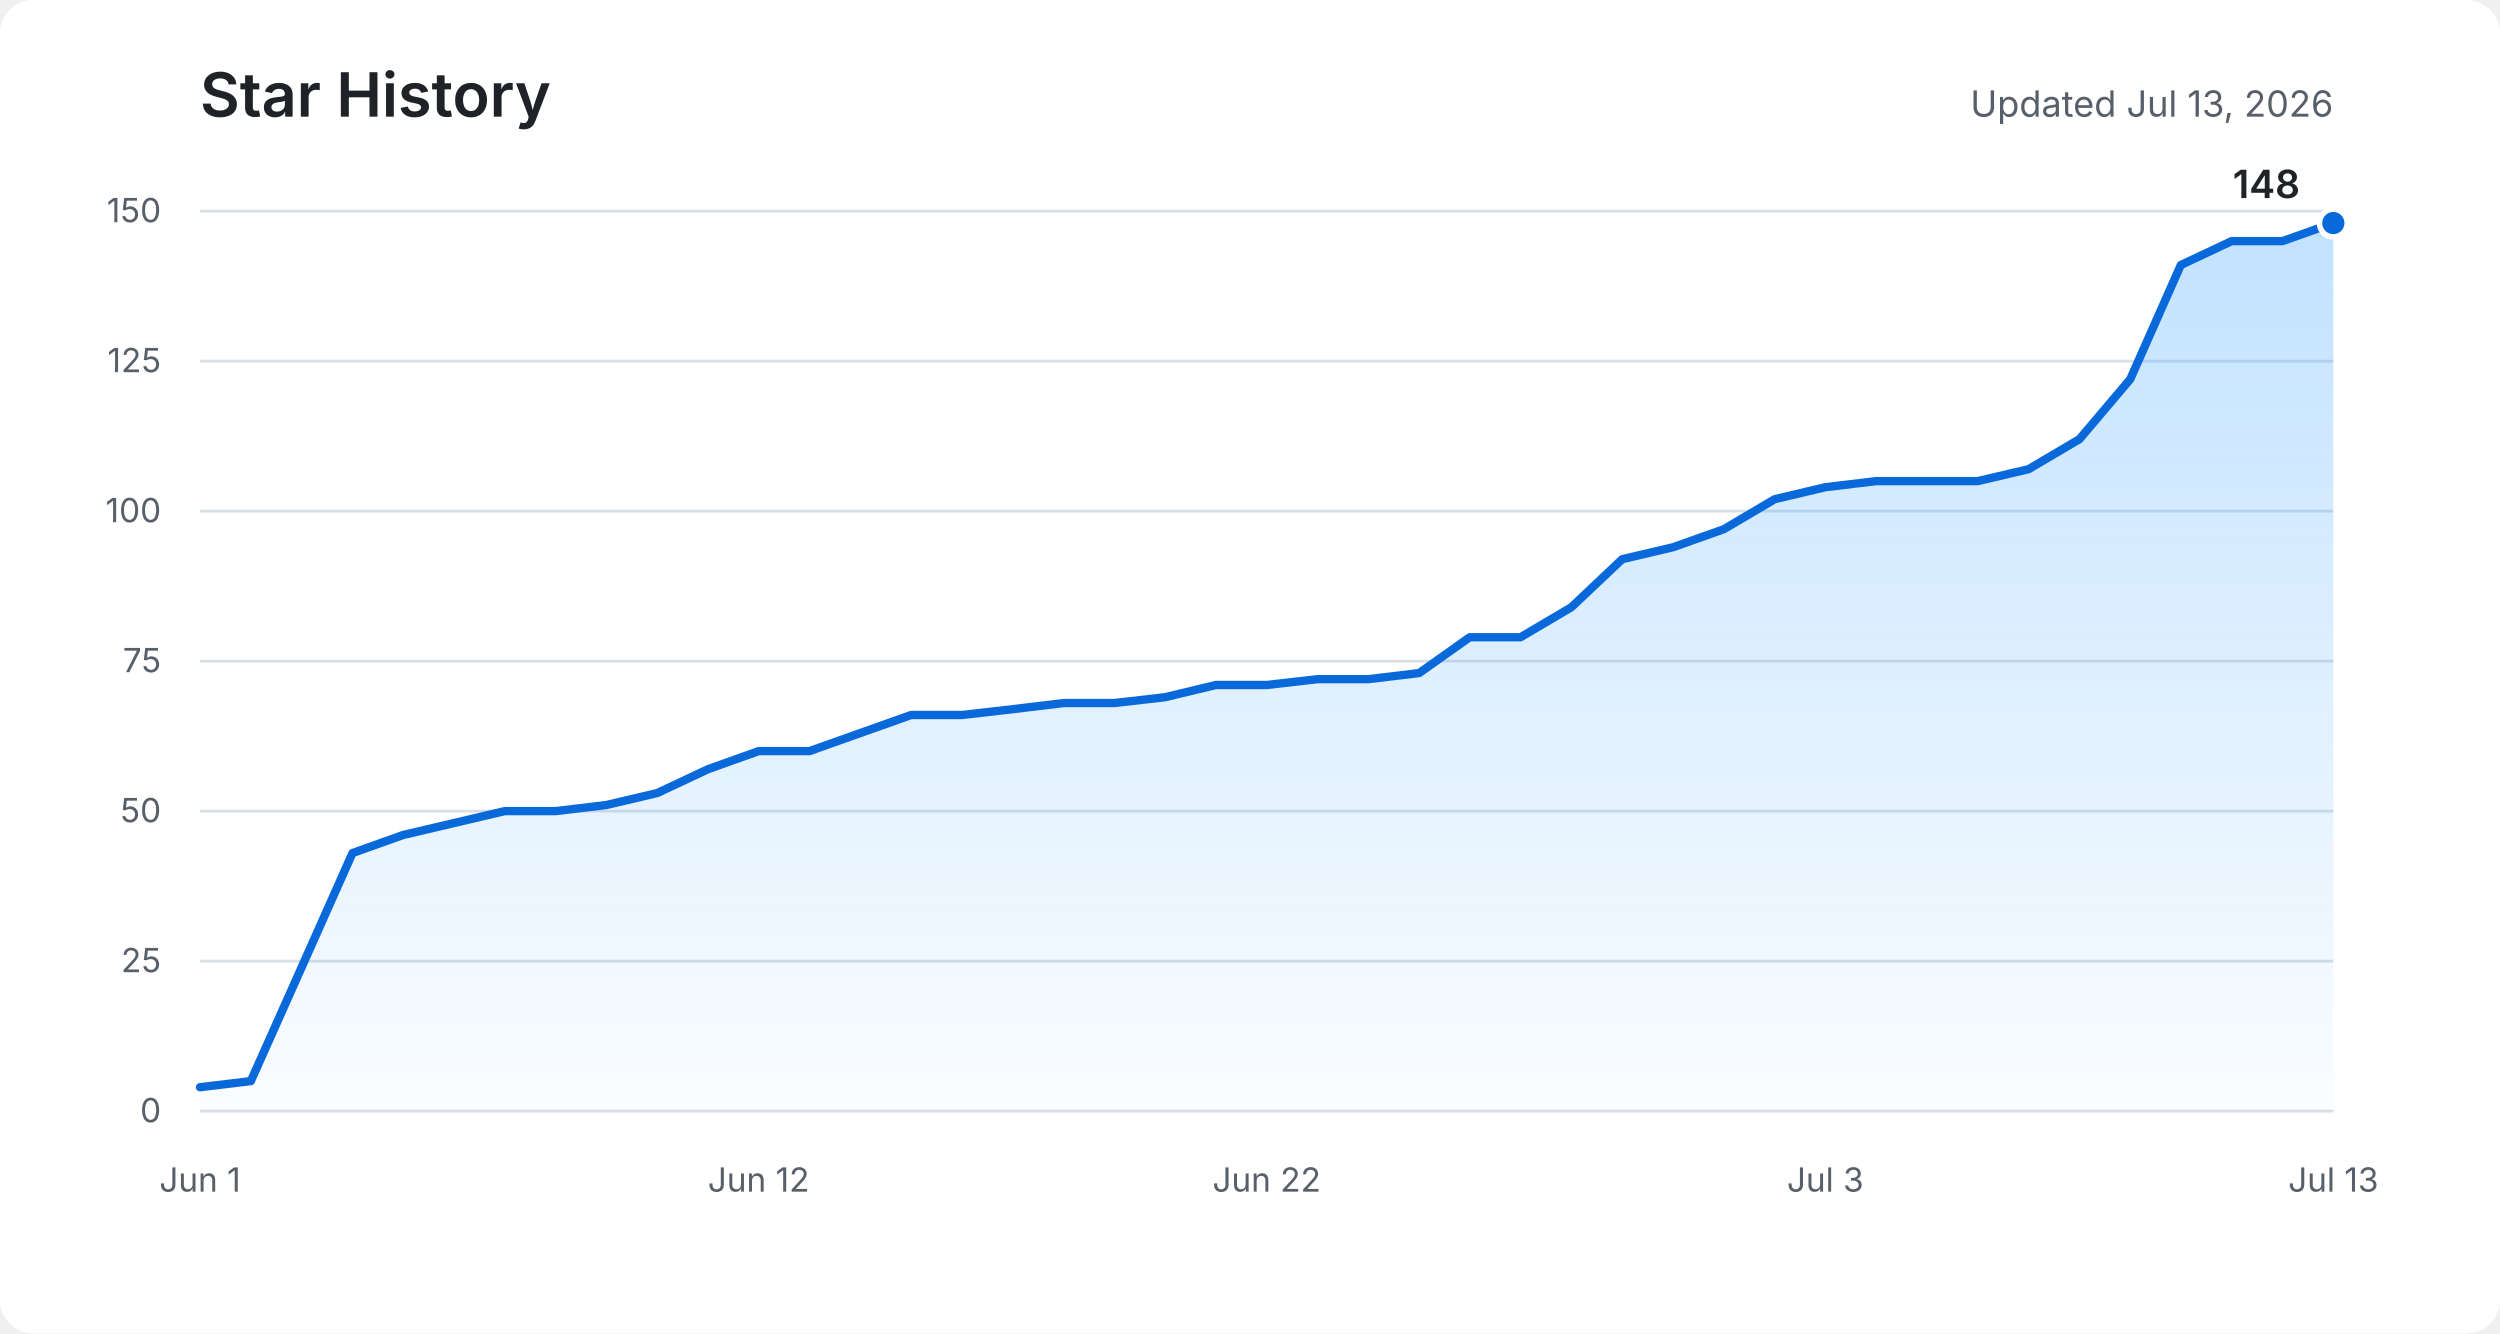
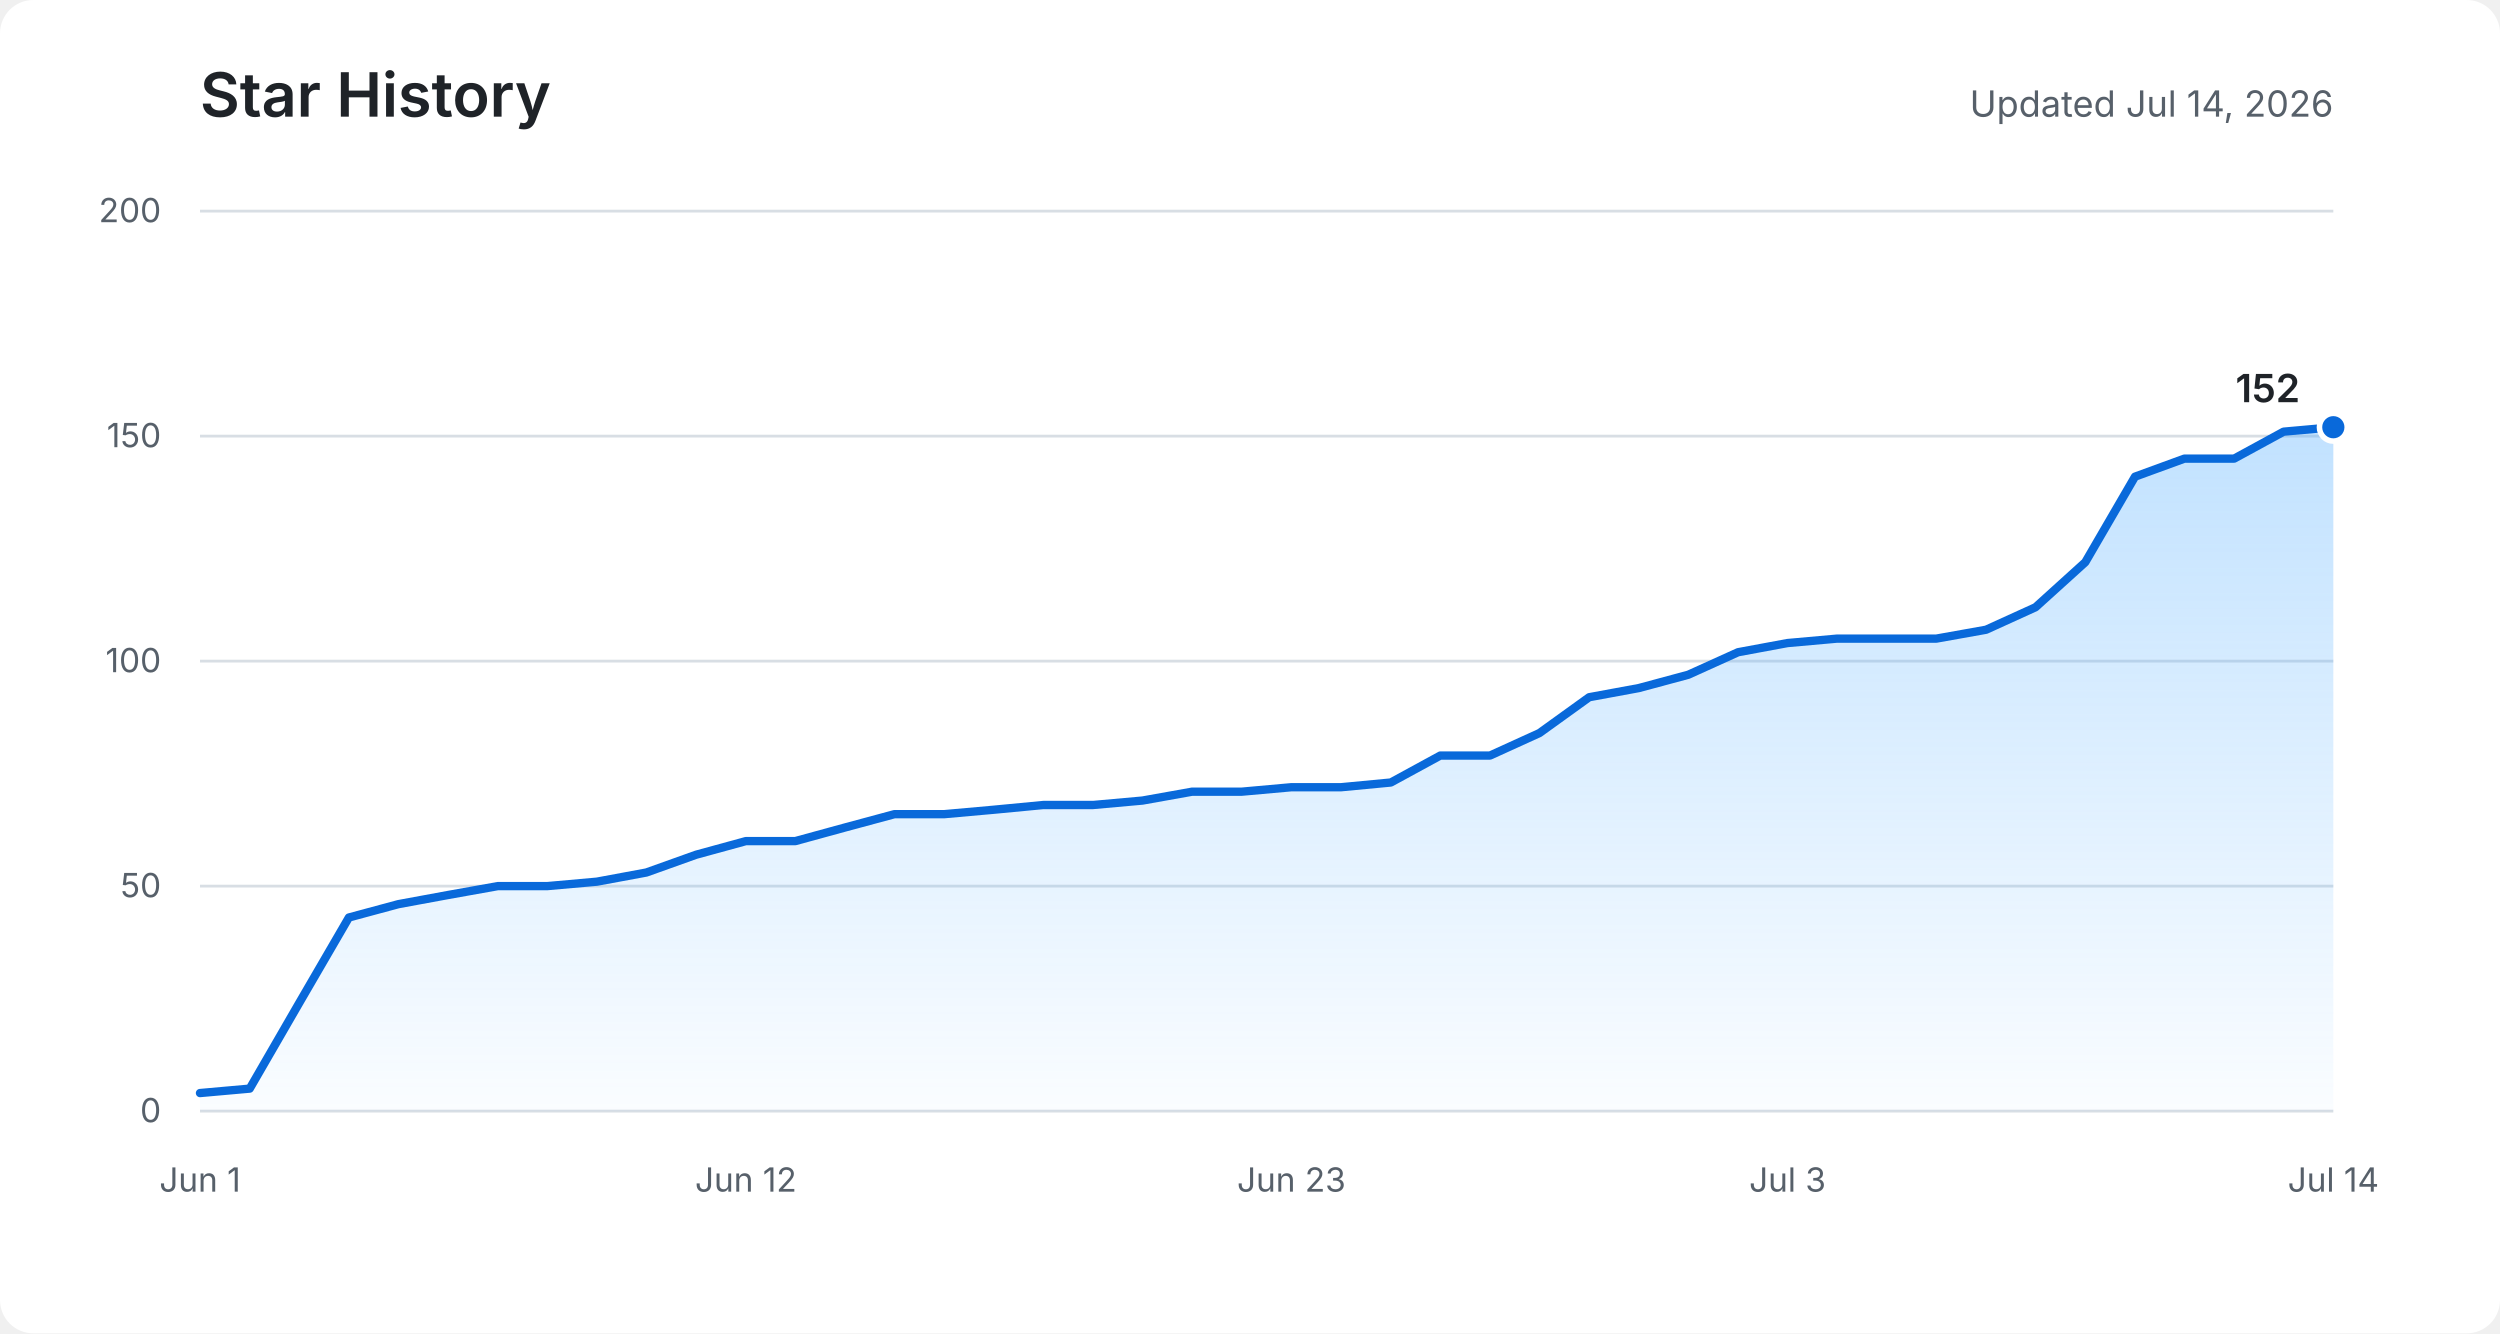
<svg xmlns="http://www.w3.org/2000/svg" role="img" aria-labelledby="title description" viewBox="0 0 900 480">
  <defs>
    <linearGradient id="area" x1="0" y1="0" x2="0" y2="1">
      <stop offset="0%" stop-color="#54aeff" stop-opacity="0.36" />
      <stop offset="100%" stop-color="#54aeff" stop-opacity="0.03" />
    </linearGradient>
  </defs>
  <rect fill="#ffffff" width="900" height="480" rx="12" />
  <text fill="#1f2328" x="72" y="42" font-family="-apple-system, BlinkMacSystemFont, Segoe UI, sans-serif" font-size="22" font-weight="600">Star History</text>
-   <text fill="#57606a" x="840" y="42" text-anchor="end" font-family="-apple-system, BlinkMacSystemFont, Segoe UI, sans-serif" font-size="13">Updated Jul 13, 2026</text>
+   <text fill="#57606a" x="840" y="42" text-anchor="end" font-family="-apple-system, BlinkMacSystemFont, Segoe UI, sans-serif" font-size="13">Updated Jul 14, 2026</text>
  <g fill="none" stroke="#d8dee4" stroke-width="1">
    <path d="M72 400H840" />
-     <path d="M72 346H840" />
-     <path d="M72 292H840" />
+     <path d="M72 319H840" />
    <path d="M72 238H840" />
-     <path d="M72 184H840" />
-     <path d="M72 130H840" />
+     <path d="M72 157H840" />
    <path d="M72 76H840" />
  </g>
  <g fill="#57606a" font-family="-apple-system, BlinkMacSystemFont, Segoe UI, sans-serif" font-size="12">
    <text x="58" y="404" text-anchor="end">0</text>
-     <text x="58" y="350" text-anchor="end">25</text>
-     <text x="58" y="296" text-anchor="end">50</text>
-     <text x="58" y="242" text-anchor="end">75</text>
-     <text x="58" y="188" text-anchor="end">100</text>
-     <text x="58" y="134" text-anchor="end">125</text>
-     <text x="58" y="80" text-anchor="end">150</text>
+     <text x="58" y="323" text-anchor="end">50</text>
+     <text x="58" y="242" text-anchor="end">100</text>
+     <text x="58" y="161" text-anchor="end">150</text>
+     <text x="58" y="80" text-anchor="end">200</text>
    <text x="72" y="429" text-anchor="middle">Jun 1</text>
-     <text x="273.1" y="429" text-anchor="middle">Jun 12</text>
-     <text x="456" y="429" text-anchor="middle">Jun 22</text>
-     <text x="657.1" y="429" text-anchor="middle">Jul 3</text>
-     <text x="840" y="429" text-anchor="middle">Jul 13</text>
+     <text x="268.5" y="429" text-anchor="middle">Jun 12</text>
+     <text x="464.9" y="429" text-anchor="middle">Jun 23</text>
+     <text x="643.5" y="429" text-anchor="middle">Jul 3</text>
+     <text x="840" y="429" text-anchor="middle">Jul 14</text>
  </g>
-   <path fill="url(#area)" d="M72,391.4 L90.3,389.2 L108.6,348.2 L126.9,307.1 L145.1,300.6 L163.4,296.3 L181.7,292 L200,292 L218.3,289.8 L236.6,285.5 L254.9,276.9 L273.1,270.4 L291.4,270.4 L309.7,263.9 L328,257.4 L346.3,257.4 L364.6,255.3 L382.9,253.1 L401.1,253.1 L419.4,251 L437.7,246.6 L456,246.6 L474.3,244.5 L492.6,244.5 L510.9,242.3 L529.1,229.4 L547.4,229.4 L565.7,218.6 L584,201.3 L602.3,197 L620.6,190.5 L638.9,179.7 L657.1,175.4 L675.4,173.2 L693.7,173.2 L712,173.2 L730.3,168.9 L748.6,158.1 L766.9,136.5 L785.1,95.4 L803.4,86.8 L821.7,86.8 L840,80.3 L840,400 L72,400 Z" />
-   <polyline fill="none" stroke="#0969da" stroke-width="3" stroke-linecap="round" stroke-linejoin="round" points="72,391.4 90.3,389.2 108.6,348.2 126.9,307.1 145.1,300.6 163.4,296.3 181.7,292 200,292 218.3,289.8 236.6,285.5 254.9,276.9 273.1,270.4 291.4,270.4 309.7,263.9 328,257.4 346.3,257.4 364.6,255.3 382.9,253.1 401.1,253.1 419.4,251 437.7,246.6 456,246.6 474.3,244.5 492.6,244.5 510.9,242.3 529.1,229.4 547.4,229.4 565.7,218.6 584,201.3 602.3,197 620.6,190.5 638.9,179.7 657.1,175.4 675.4,173.2 693.7,173.2 712,173.2 730.3,168.9 748.6,158.1 766.9,136.5 785.1,95.4 803.4,86.8 821.7,86.8 840,80.3" />
-   <circle fill="#0969da" stroke="#ffffff" cx="840" cy="80.3" r="5" stroke-width="2" />
-   <text fill="#1f2328" x="828" y="71.3" text-anchor="end" font-family="-apple-system, BlinkMacSystemFont, Segoe UI, sans-serif" font-size="14" font-weight="600">148</text>
+   <path fill="url(#area)" d="M72,393.5 L89.9,391.9 L107.7,361.1 L125.6,330.3 L143.4,325.5 L161.3,322.2 L179.2,319 L197,319 L214.9,317.4 L232.7,314.1 L250.6,307.7 L268.5,302.8 L286.3,302.8 L304.2,297.9 L322,293.1 L339.9,293.1 L357.8,291.5 L375.6,289.8 L393.5,289.8 L411.3,288.2 L429.2,285 L447.1,285 L464.9,283.4 L482.8,283.4 L500.7,281.7 L518.5,272 L536.4,272 L554.2,263.9 L572.1,251 L590,247.7 L607.8,242.9 L625.7,234.8 L643.5,231.5 L661.4,229.9 L679.3,229.9 L697.1,229.9 L715,226.7 L732.8,218.6 L750.7,202.4 L768.6,171.6 L786.4,165.1 L804.3,165.1 L822.1,155.4 L840,153.8 L840,400 L72,400 Z" />
+   <polyline fill="none" stroke="#0969da" stroke-width="3" stroke-linecap="round" stroke-linejoin="round" points="72,393.5 89.9,391.9 107.7,361.1 125.6,330.3 143.4,325.5 161.3,322.2 179.2,319 197,319 214.9,317.4 232.7,314.1 250.6,307.7 268.5,302.8 286.3,302.8 304.2,297.9 322,293.1 339.9,293.1 357.8,291.5 375.6,289.8 393.5,289.8 411.3,288.2 429.2,285 447.1,285 464.9,283.4 482.8,283.4 500.7,281.7 518.5,272 536.4,272 554.2,263.9 572.1,251 590,247.7 607.8,242.9 625.7,234.8 643.5,231.5 661.4,229.9 679.3,229.9 697.1,229.9 715,226.7 732.8,218.6 750.7,202.4 768.6,171.6 786.4,165.1 804.3,165.1 822.1,155.4 840,153.8" />
+   <circle fill="#0969da" stroke="#ffffff" cx="840" cy="153.8" r="5" stroke-width="2" />
+   <text fill="#1f2328" x="828" y="144.8" text-anchor="end" font-family="-apple-system, BlinkMacSystemFont, Segoe UI, sans-serif" font-size="14" font-weight="600">152</text>
</svg>
